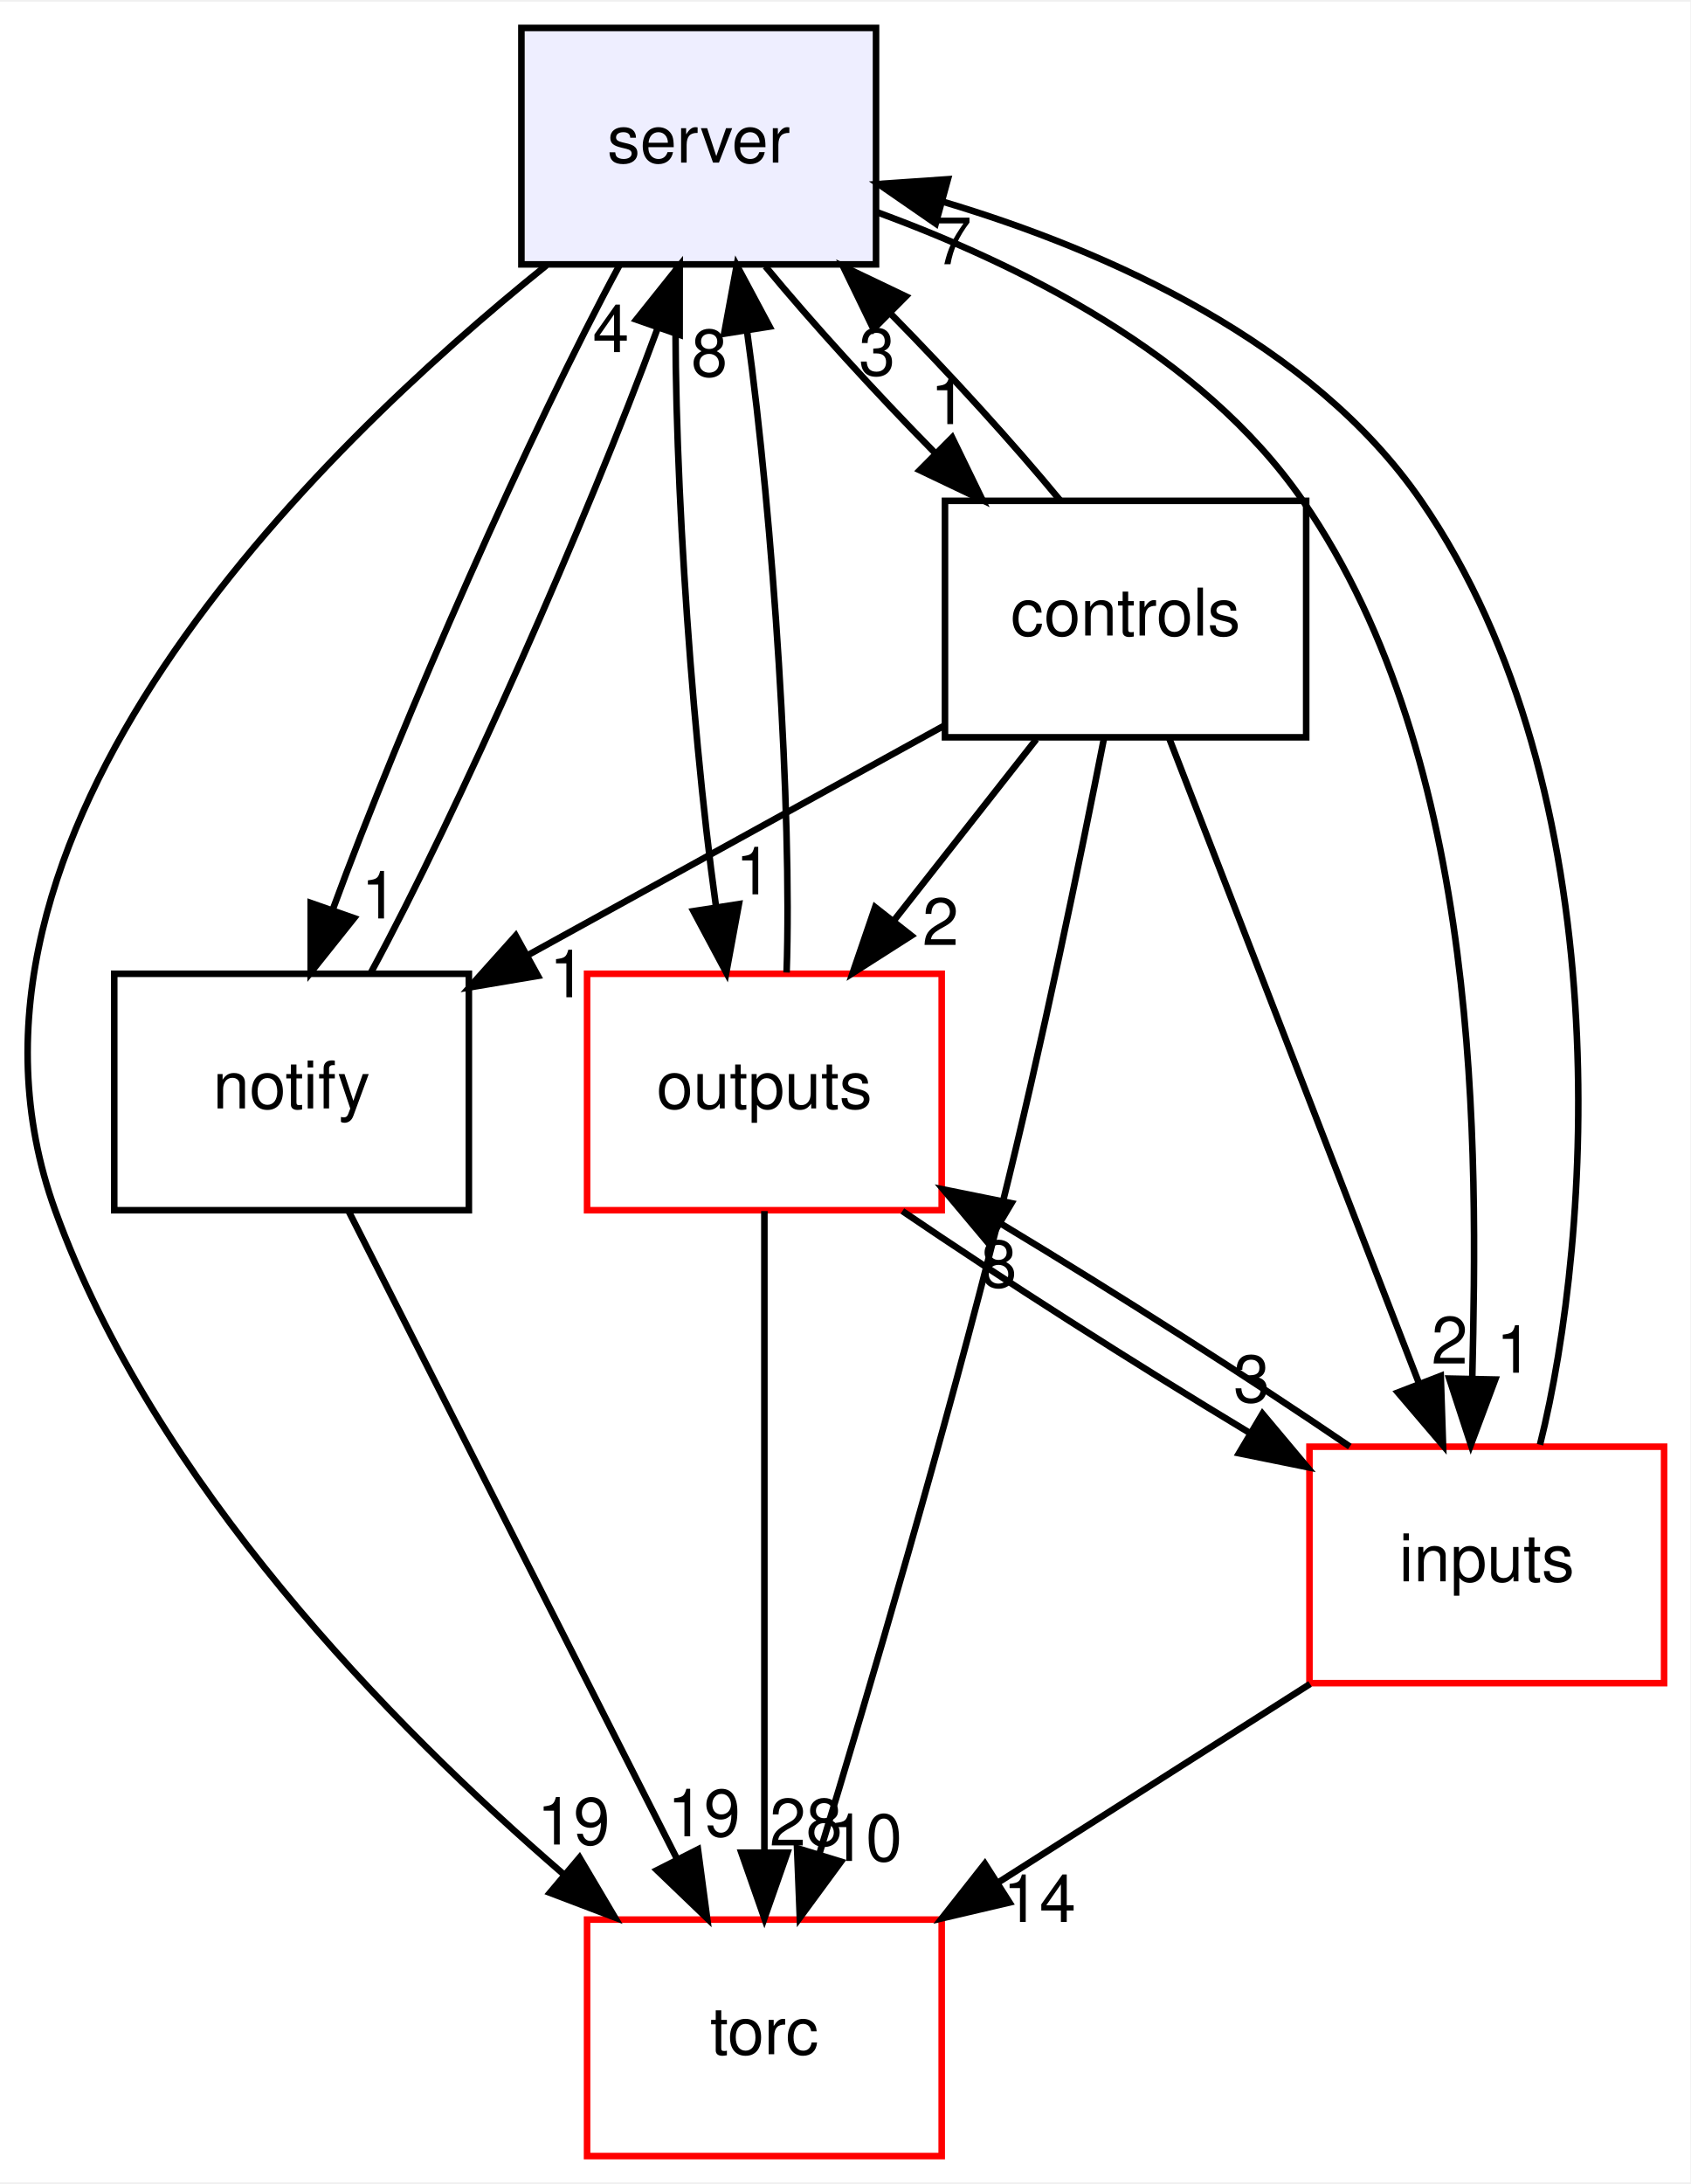
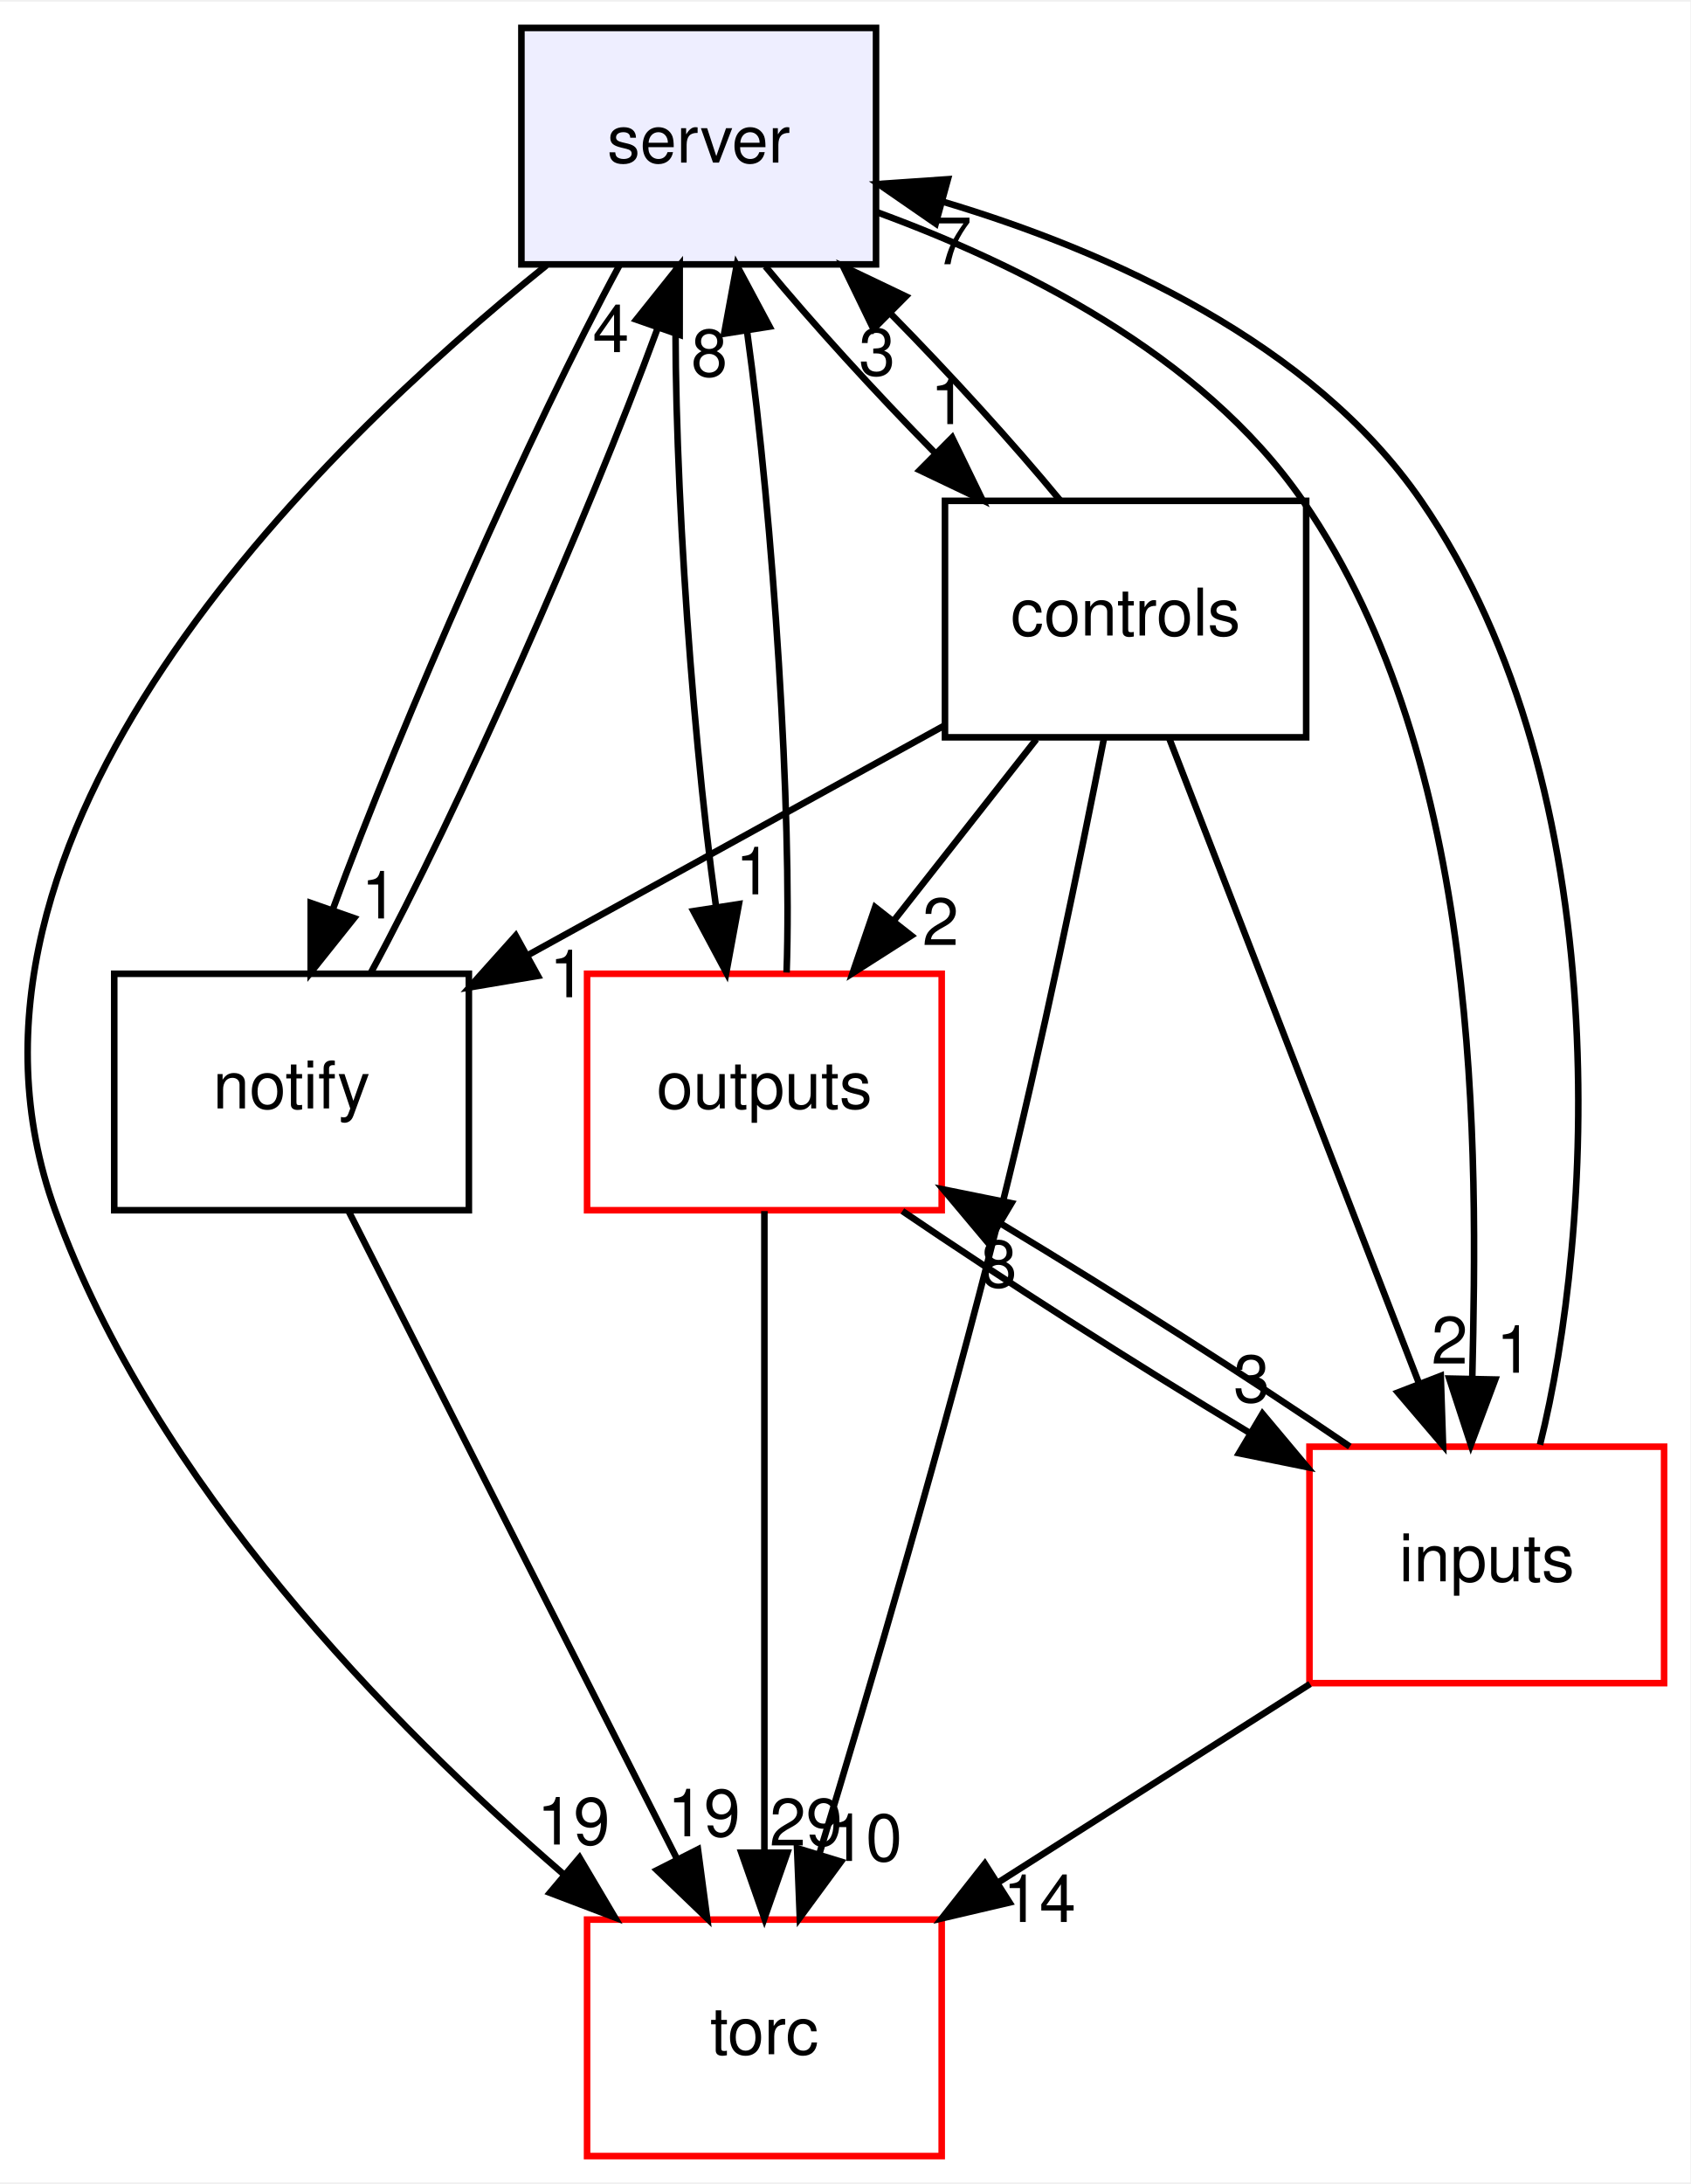
<svg xmlns="http://www.w3.org/2000/svg" xmlns:xlink="http://www.w3.org/1999/xlink" width="257pt" height="332pt" viewBox="0.00 0.00 257.39 332.00">
  <g id="graph0" class="graph" transform="scale(1 1) rotate(0) translate(4 328)">
    <polygon fill="white" stroke="none" points="-4,4 -4,-328 253.394,-328 253.394,4 -4,4" />
    <g id="node1" class="node">
      <g id="a_node1">
        <a xlink:href="dir_41e1742e44e2de38b3bc91f993fed282.html" target="_top" xlink:title="server">
          <polygon fill="#eeeeff" stroke="black" points="129.394,-324 75.394,-324 75.394,-288 129.394,-288 129.394,-324" />
          <text text-anchor="middle" x="102.394" y="-303.5" font-family="Helvetica,sans-Serif" font-size="10.00">server</text>
        </a>
      </g>
    </g>
    <g id="node2" class="node">
      <g id="a_node2">
        <a xlink:href="dir_19e1fafdf157c27762559b97f5d6a2d3.html" target="_top" xlink:title="torc">
          <polygon fill="white" stroke="red" points="139.394,-36 85.394,-36 85.394,-0 139.394,-0 139.394,-36" />
          <text text-anchor="middle" x="112.394" y="-15.5" font-family="Helvetica,sans-Serif" font-size="10.00">torc</text>
        </a>
      </g>
    </g>
    <g id="edge6" class="edge">
      <path fill="none" stroke="black" d="M79.205,-287.852C44.142,-259.653 -16.214,-200.921 4.394,-144 19.435,-102.455 55.487,-65.642 81.813,-42.913" />
      <polygon fill="black" stroke="black" points="84.245,-45.441 89.637,-36.322 79.734,-40.088 84.245,-45.441" />
      <g id="a_edge6-headlabel">
        <a xlink:href="dir_000000_000004.html" target="_top" xlink:title="19">
          <text text-anchor="middle" x="83.325" y="-47.429" font-family="Helvetica,sans-Serif" font-size="10.00">19</text>
        </a>
      </g>
    </g>
    <g id="node3" class="node">
      <g id="a_node3">
        <a xlink:href="dir_0f104a5a9ad42d0e39afe19fc0bdfc88.html" target="_top" xlink:title="notify">
          <polygon fill="none" stroke="black" points="67.394,-180 13.394,-180 13.394,-144 67.394,-144 67.394,-180" />
          <text text-anchor="middle" x="40.394" y="-159.5" font-family="Helvetica,sans-Serif" font-size="10.00">notify</text>
        </a>
      </g>
    </g>
    <g id="edge7" class="edge">
      <path fill="none" stroke="black" d="M90.331,-287.871C77.09,-263.457 57.154,-218.426 46.617,-189.635" />
      <polygon fill="black" stroke="black" points="49.917,-188.47 43.308,-180.189 43.311,-190.784 49.917,-188.47" />
      <g id="a_edge7-headlabel">
        <a xlink:href="dir_000000_000010.html" target="_top" xlink:title="1">
          <text text-anchor="middle" x="53.785" y="-188.424" font-family="Helvetica,sans-Serif" font-size="10.00">1</text>
        </a>
      </g>
    </g>
    <g id="node4" class="node">
      <g id="a_node4">
        <a xlink:href="dir_d03bd041034a3e88cd281d61691321a9.html" target="_top" xlink:title="outputs">
          <polygon fill="white" stroke="red" points="139.394,-180 85.394,-180 85.394,-144 139.394,-144 139.394,-180" />
          <text text-anchor="middle" x="112.394" y="-159.5" font-family="Helvetica,sans-Serif" font-size="10.00">outputs</text>
        </a>
      </g>
    </g>
    <g id="edge8" class="edge">
      <path fill="none" stroke="black" d="M99.016,-287.871C98.162,-263.67 101.001,-219.211 105.006,-190.393" />
      <polygon fill="black" stroke="black" points="108.514,-190.608 106.592,-180.189 101.597,-189.533 108.514,-190.608" />
      <g id="a_edge8-headlabel">
        <a xlink:href="dir_000000_000007.html" target="_top" xlink:title="1">
          <text text-anchor="middle" x="110.768" y="-192.096" font-family="Helvetica,sans-Serif" font-size="10.00">1</text>
        </a>
      </g>
    </g>
    <g id="node5" class="node">
      <g id="a_node5">
        <a xlink:href="dir_3d370fd2770cf63261b7ee5a69ee79d2.html" target="_top" xlink:title="controls">
          <polygon fill="none" stroke="black" points="194.894,-252 139.894,-252 139.894,-216 194.894,-216 194.894,-252" />
          <text text-anchor="middle" x="167.394" y="-231.5" font-family="Helvetica,sans-Serif" font-size="10.00">controls</text>
        </a>
      </g>
    </g>
    <g id="edge9" class="edge">
      <path fill="none" stroke="black" d="M112.546,-287.697C119.612,-279.135 129.161,-268.656 138.364,-259.304" />
      <polygon fill="black" stroke="black" points="140.985,-261.634 145.616,-252.104 136.054,-256.666 140.985,-261.634" />
      <g id="a_edge9-headlabel">
        <a xlink:href="dir_000000_000008.html" target="_top" xlink:title="1">
          <text text-anchor="middle" x="140.435" y="-263.681" font-family="Helvetica,sans-Serif" font-size="10.00">1</text>
        </a>
      </g>
    </g>
    <g id="node6" class="node">
      <g id="a_node6">
        <a xlink:href="dir_fb7b09e926df3dd6ae65d35d8e762017.html" target="_top" xlink:title="inputs">
          <polygon fill="white" stroke="red" points="249.394,-108 195.394,-108 195.394,-72 249.394,-72 249.394,-108" />
          <text text-anchor="middle" x="222.394" y="-87.5" font-family="Helvetica,sans-Serif" font-size="10.00">inputs</text>
        </a>
      </g>
    </g>
    <g id="edge10" class="edge">
      <path fill="none" stroke="black" d="M129.527,-295.95C150.768,-288.158 178.907,-274.515 194.394,-252 221.884,-212.034 220.971,-152.908 220.185,-118.536" />
      <polygon fill="black" stroke="black" points="223.68,-118.226 219.971,-108.301 216.681,-118.372 223.68,-118.226" />
      <g id="a_edge10-headlabel">
        <a xlink:href="dir_000000_000002.html" target="_top" xlink:title="1">
          <text text-anchor="middle" x="226.594" y="-119.26" font-family="Helvetica,sans-Serif" font-size="10.00">1</text>
        </a>
      </g>
    </g>
    <g id="edge2" class="edge">
      <path fill="none" stroke="black" d="M52.49,-180.189C65.684,-204.531 85.501,-249.28 96.058,-278.059" />
      <polygon fill="black" stroke="black" points="92.888,-279.593 99.5,-287.871 99.493,-277.277 92.888,-279.593" />
      <g id="a_edge2-headlabel">
        <a xlink:href="dir_000010_000000.html" target="_top" xlink:title="4">
          <text text-anchor="middle" x="89.019" y="-274.641" font-family="Helvetica,sans-Serif" font-size="10.00">4</text>
        </a>
      </g>
    </g>
    <g id="edge1" class="edge">
      <path fill="none" stroke="black" d="M49.079,-143.871C61.512,-119.35 84.49,-74.032 99.079,-45.259" />
      <polygon fill="black" stroke="black" points="102.277,-46.691 103.678,-36.189 96.034,-43.526 102.277,-46.691" />
      <g id="a_edge1-headlabel">
        <a xlink:href="dir_000010_000004.html" target="_top" xlink:title="19">
          <text text-anchor="middle" x="103.184" y="-48.681" font-family="Helvetica,sans-Serif" font-size="10.00">19</text>
        </a>
      </g>
    </g>
    <g id="edge4" class="edge">
      <path fill="none" stroke="black" d="M115.774,-180.189C116.622,-204.424 113.779,-248.888 109.772,-277.679" />
      <polygon fill="black" stroke="black" points="106.265,-277.452 108.185,-287.871 113.182,-278.529 106.265,-277.452" />
      <g id="a_edge4-headlabel">
        <a xlink:href="dir_000007_000000.html" target="_top" xlink:title="8">
          <text text-anchor="middle" x="104.013" y="-270.963" font-family="Helvetica,sans-Serif" font-size="10.00">8</text>
        </a>
      </g>
    </g>
    <g id="edge3" class="edge">
      <path fill="none" stroke="black" d="M112.394,-143.871C112.394,-119.67 112.394,-75.211 112.394,-46.393" />
      <polygon fill="black" stroke="black" points="115.894,-46.189 112.394,-36.189 108.894,-46.189 115.894,-46.189" />
      <g id="a_edge3-headlabel">
-         <a xlink:href="dir_000007_000004.html" target="_top" xlink:title="28">
-           <text text-anchor="middle" x="118.733" y="-47.284" font-family="Helvetica,sans-Serif" font-size="10.00">28</text>
+         <a xlink:href="dir_000007_000004.html" target="_top" xlink:title="29">
+           <text text-anchor="middle" x="118.733" y="-47.284" font-family="Helvetica,sans-Serif" font-size="10.00">29</text>
        </a>
      </g>
    </g>
    <g id="edge5" class="edge">
      <path fill="none" stroke="black" d="M133.406,-143.876C148.371,-133.674 168.69,-120.701 186.193,-110.159" />
      <polygon fill="black" stroke="black" points="188.239,-113.014 195.046,-104.895 184.662,-106.998 188.239,-113.014" />
      <g id="a_edge5-headlabel">
        <a xlink:href="dir_000007_000002.html" target="_top" xlink:title="3">
          <text text-anchor="middle" x="186.601" y="-114.792" font-family="Helvetica,sans-Serif" font-size="10.00">3</text>
        </a>
      </g>
    </g>
    <g id="edge14" class="edge">
      <path fill="none" stroke="black" d="M157.406,-252.104C150.378,-260.636 140.846,-271.108 131.638,-280.478" />
      <polygon fill="black" stroke="black" points="129.001,-278.164 124.377,-287.697 133.936,-283.128 129.001,-278.164" />
      <g id="a_edge14-headlabel">
        <a xlink:href="dir_000008_000000.html" target="_top" xlink:title="3">
          <text text-anchor="middle" x="129.548" y="-271.116" font-family="Helvetica,sans-Serif" font-size="10.00">3</text>
        </a>
      </g>
    </g>
    <g id="edge11" class="edge">
      <path fill="none" stroke="black" d="M164.105,-215.856C160.568,-197.874 154.611,-168.829 148.394,-144 139.86,-109.92 128.404,-71.1 120.728,-45.886" />
      <polygon fill="black" stroke="black" points="124.064,-44.824 117.789,-36.287 117.37,-46.873 124.064,-44.824" />
      <g id="a_edge11-headlabel">
        <a xlink:href="dir_000008_000004.html" target="_top" xlink:title="10">
          <text text-anchor="middle" x="127.831" y="-44.929" font-family="Helvetica,sans-Serif" font-size="10.00">10</text>
        </a>
      </g>
    </g>
    <g id="edge12" class="edge">
      <path fill="none" stroke="black" d="M139.837,-217.811C121.237,-207.559 96.503,-193.927 76.356,-182.822" />
      <polygon fill="black" stroke="black" points="77.908,-179.681 67.461,-177.919 74.529,-185.811 77.908,-179.681" />
      <g id="a_edge12-headlabel">
        <a xlink:href="dir_000008_000010.html" target="_top" xlink:title="1">
          <text text-anchor="middle" x="82.427" y="-176.429" font-family="Helvetica,sans-Serif" font-size="10.00">1</text>
        </a>
      </g>
    </g>
    <g id="edge13" class="edge">
      <path fill="none" stroke="black" d="M153.798,-215.697C147.271,-207.389 139.326,-197.277 132.147,-188.141" />
      <polygon fill="black" stroke="black" points="134.763,-185.805 125.833,-180.104 129.259,-190.13 134.763,-185.805" />
      <g id="a_edge13-headlabel">
        <a xlink:href="dir_000008_000007.html" target="_top" xlink:title="2">
          <text text-anchor="middle" x="139.217" y="-184.377" font-family="Helvetica,sans-Serif" font-size="10.00">2</text>
        </a>
      </g>
    </g>
    <g id="edge15" class="edge">
      <path fill="none" stroke="black" d="M174.028,-215.871C183.484,-191.457 200.926,-146.426 212.077,-117.635" />
      <polygon fill="black" stroke="black" points="215.388,-118.778 215.736,-108.189 208.86,-116.25 215.388,-118.778" />
      <g id="a_edge15-headlabel">
        <a xlink:href="dir_000008_000002.html" target="_top" xlink:title="2">
          <text text-anchor="middle" x="216.737" y="-120.656" font-family="Helvetica,sans-Serif" font-size="10.00">2</text>
        </a>
      </g>
    </g>
    <g id="edge18" class="edge">
      <path fill="none" stroke="black" d="M230.495,-108.301C238.441,-139.886 242.859,-207.708 212.394,-252 195.824,-276.091 164.768,-290.023 139.722,-297.501" />
      <polygon fill="black" stroke="black" points="138.482,-294.212 129.766,-300.234 140.335,-300.962 138.482,-294.212" />
      <g id="a_edge18-headlabel">
        <a xlink:href="dir_000002_000000.html" target="_top" xlink:title="7">
          <text text-anchor="middle" x="141.197" y="-288.022" font-family="Helvetica,sans-Serif" font-size="10.00">7</text>
        </a>
      </g>
    </g>
    <g id="edge16" class="edge">
      <path fill="none" stroke="black" d="M195.485,-71.876C181.235,-62.808 163.547,-51.552 148.158,-41.759" />
      <polygon fill="black" stroke="black" points="149.722,-38.606 139.406,-36.19 145.964,-44.511 149.722,-38.606" />
      <g id="a_edge16-headlabel">
        <a xlink:href="dir_000002_000004.html" target="_top" xlink:title="14">
          <text text-anchor="middle" x="154.279" y="-35.64" font-family="Helvetica,sans-Serif" font-size="10.00">14</text>
        </a>
      </g>
    </g>
    <g id="edge17" class="edge">
      <path fill="none" stroke="black" d="M201.536,-108.019C186.535,-118.252 166.099,-131.3 148.519,-141.886" />
      <polygon fill="black" stroke="black" points="146.438,-139.052 139.63,-147.17 150.014,-145.069 146.438,-139.052" />
      <g id="a_edge17-headlabel">
        <a xlink:href="dir_000002_000007.html" target="_top" xlink:title="8">
          <text text-anchor="middle" x="148.077" y="-132.275" font-family="Helvetica,sans-Serif" font-size="10.00">8</text>
        </a>
      </g>
    </g>
  </g>
</svg>
